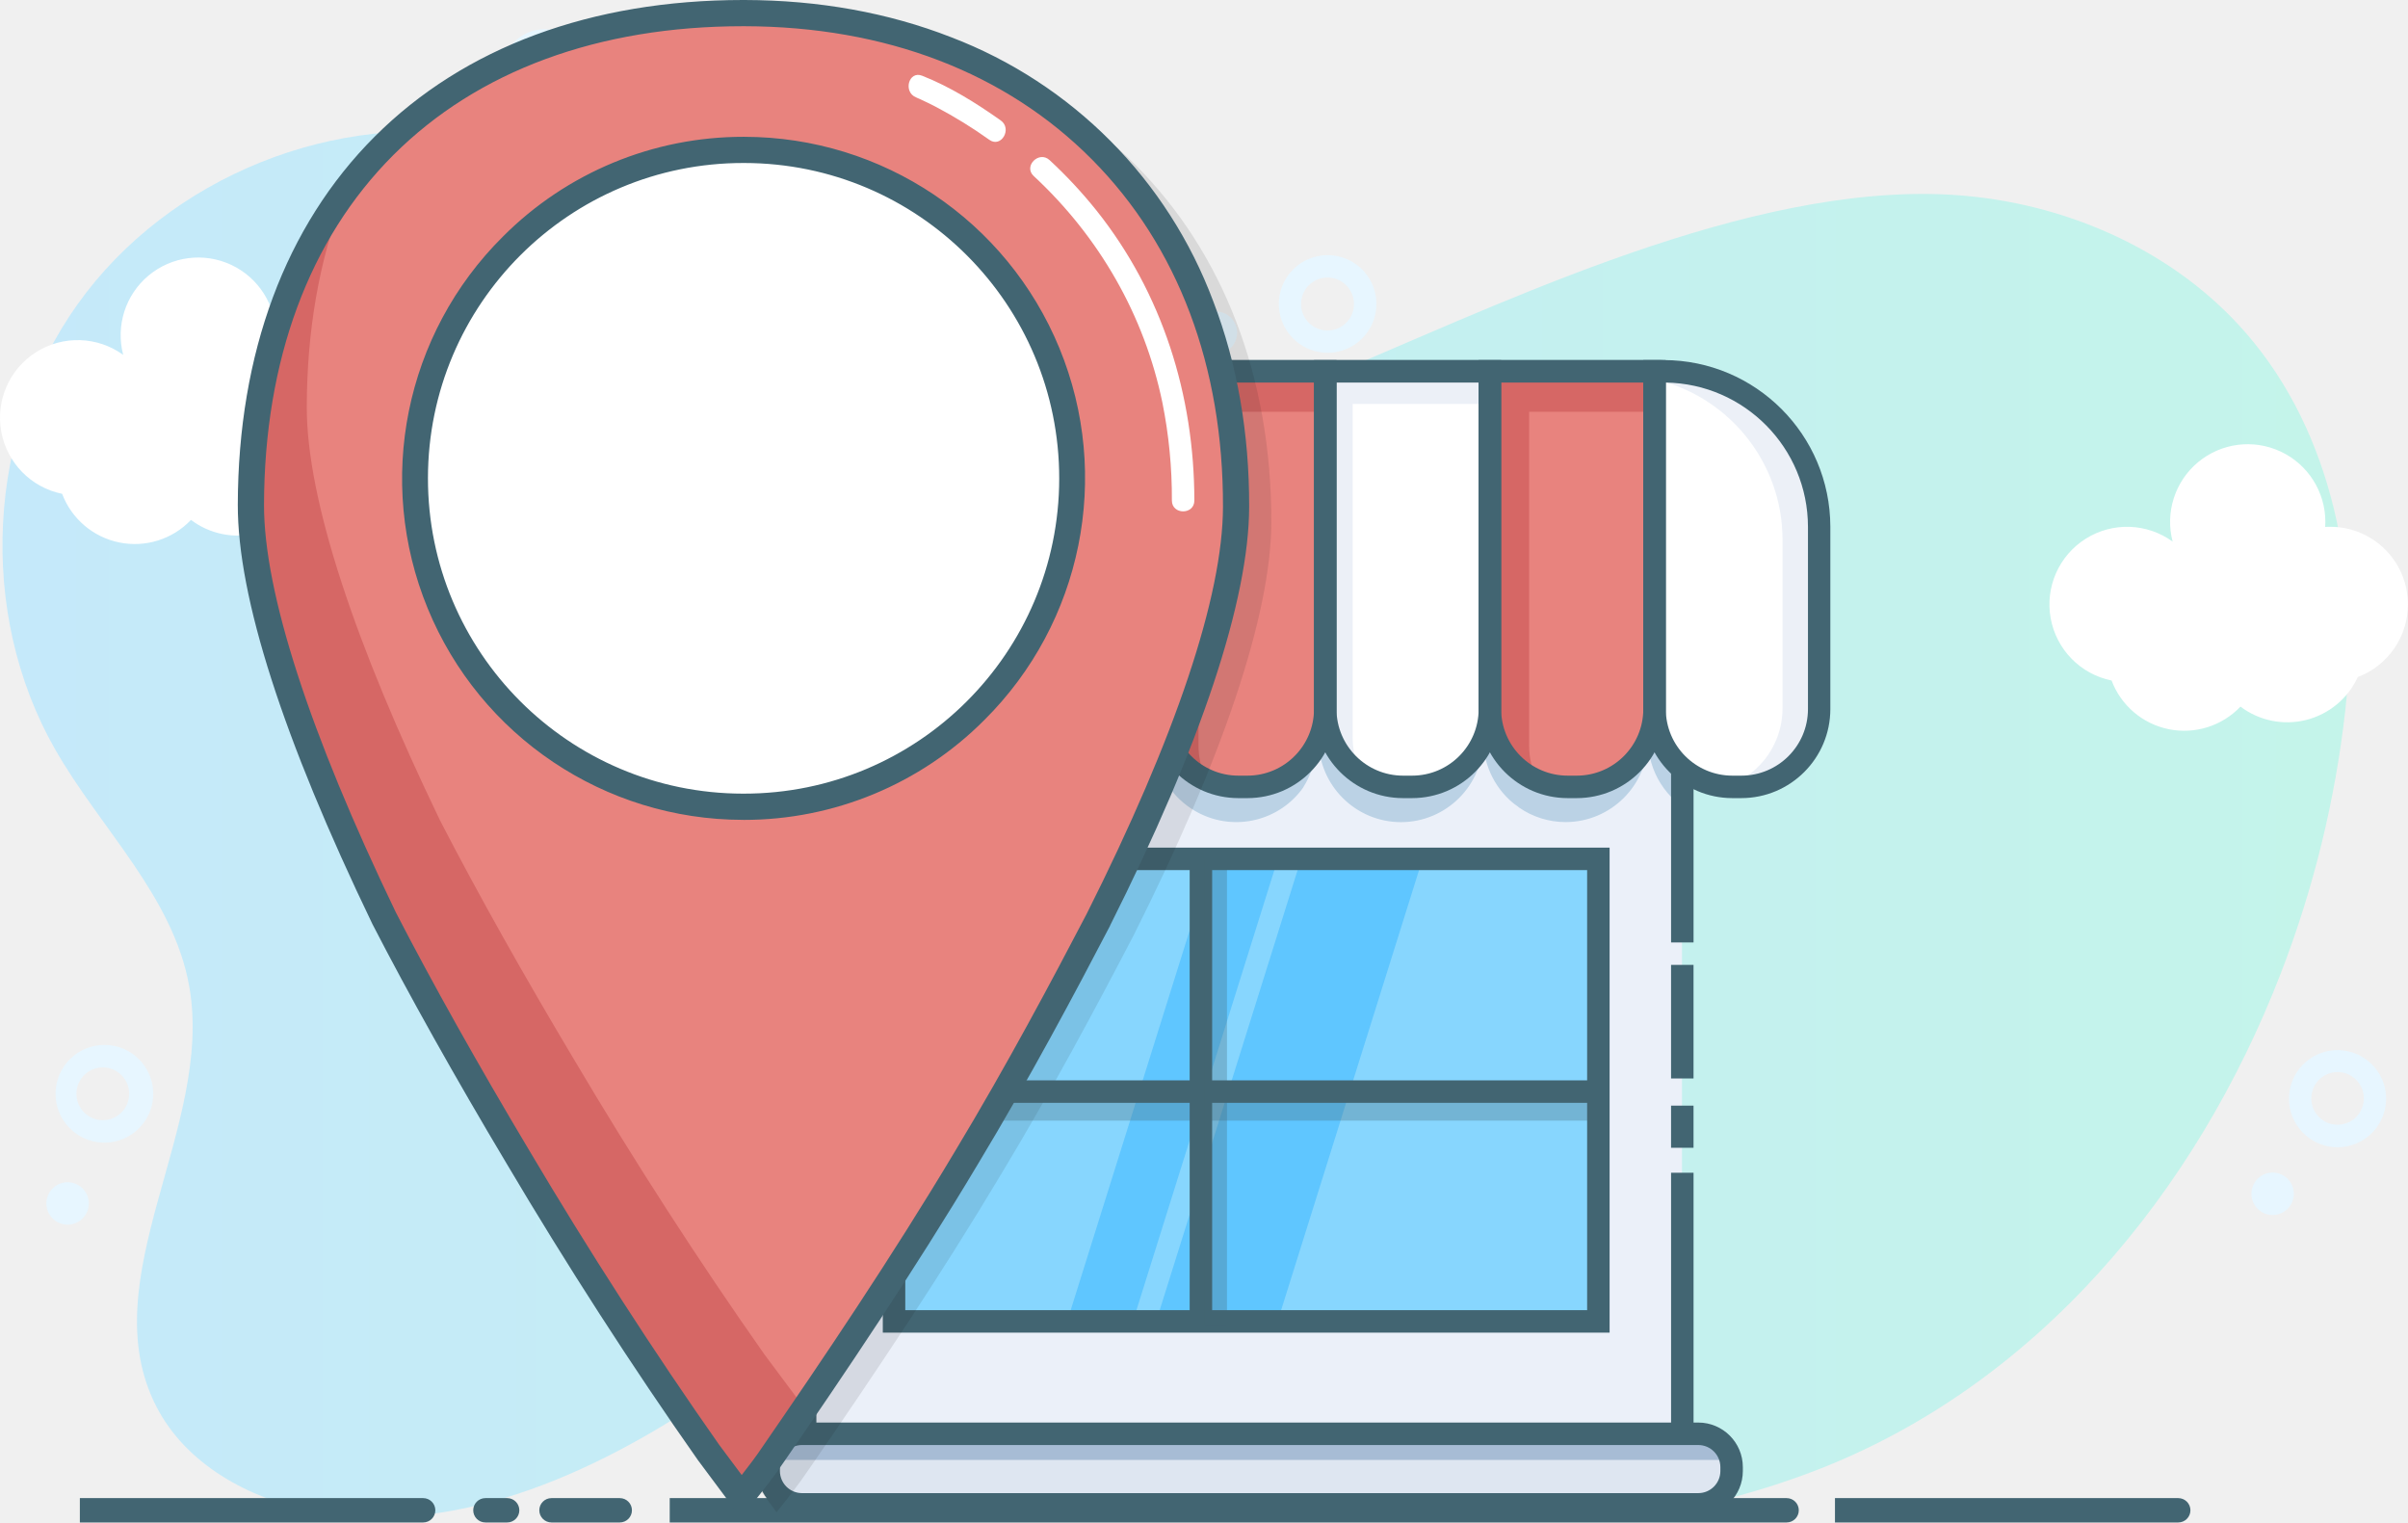
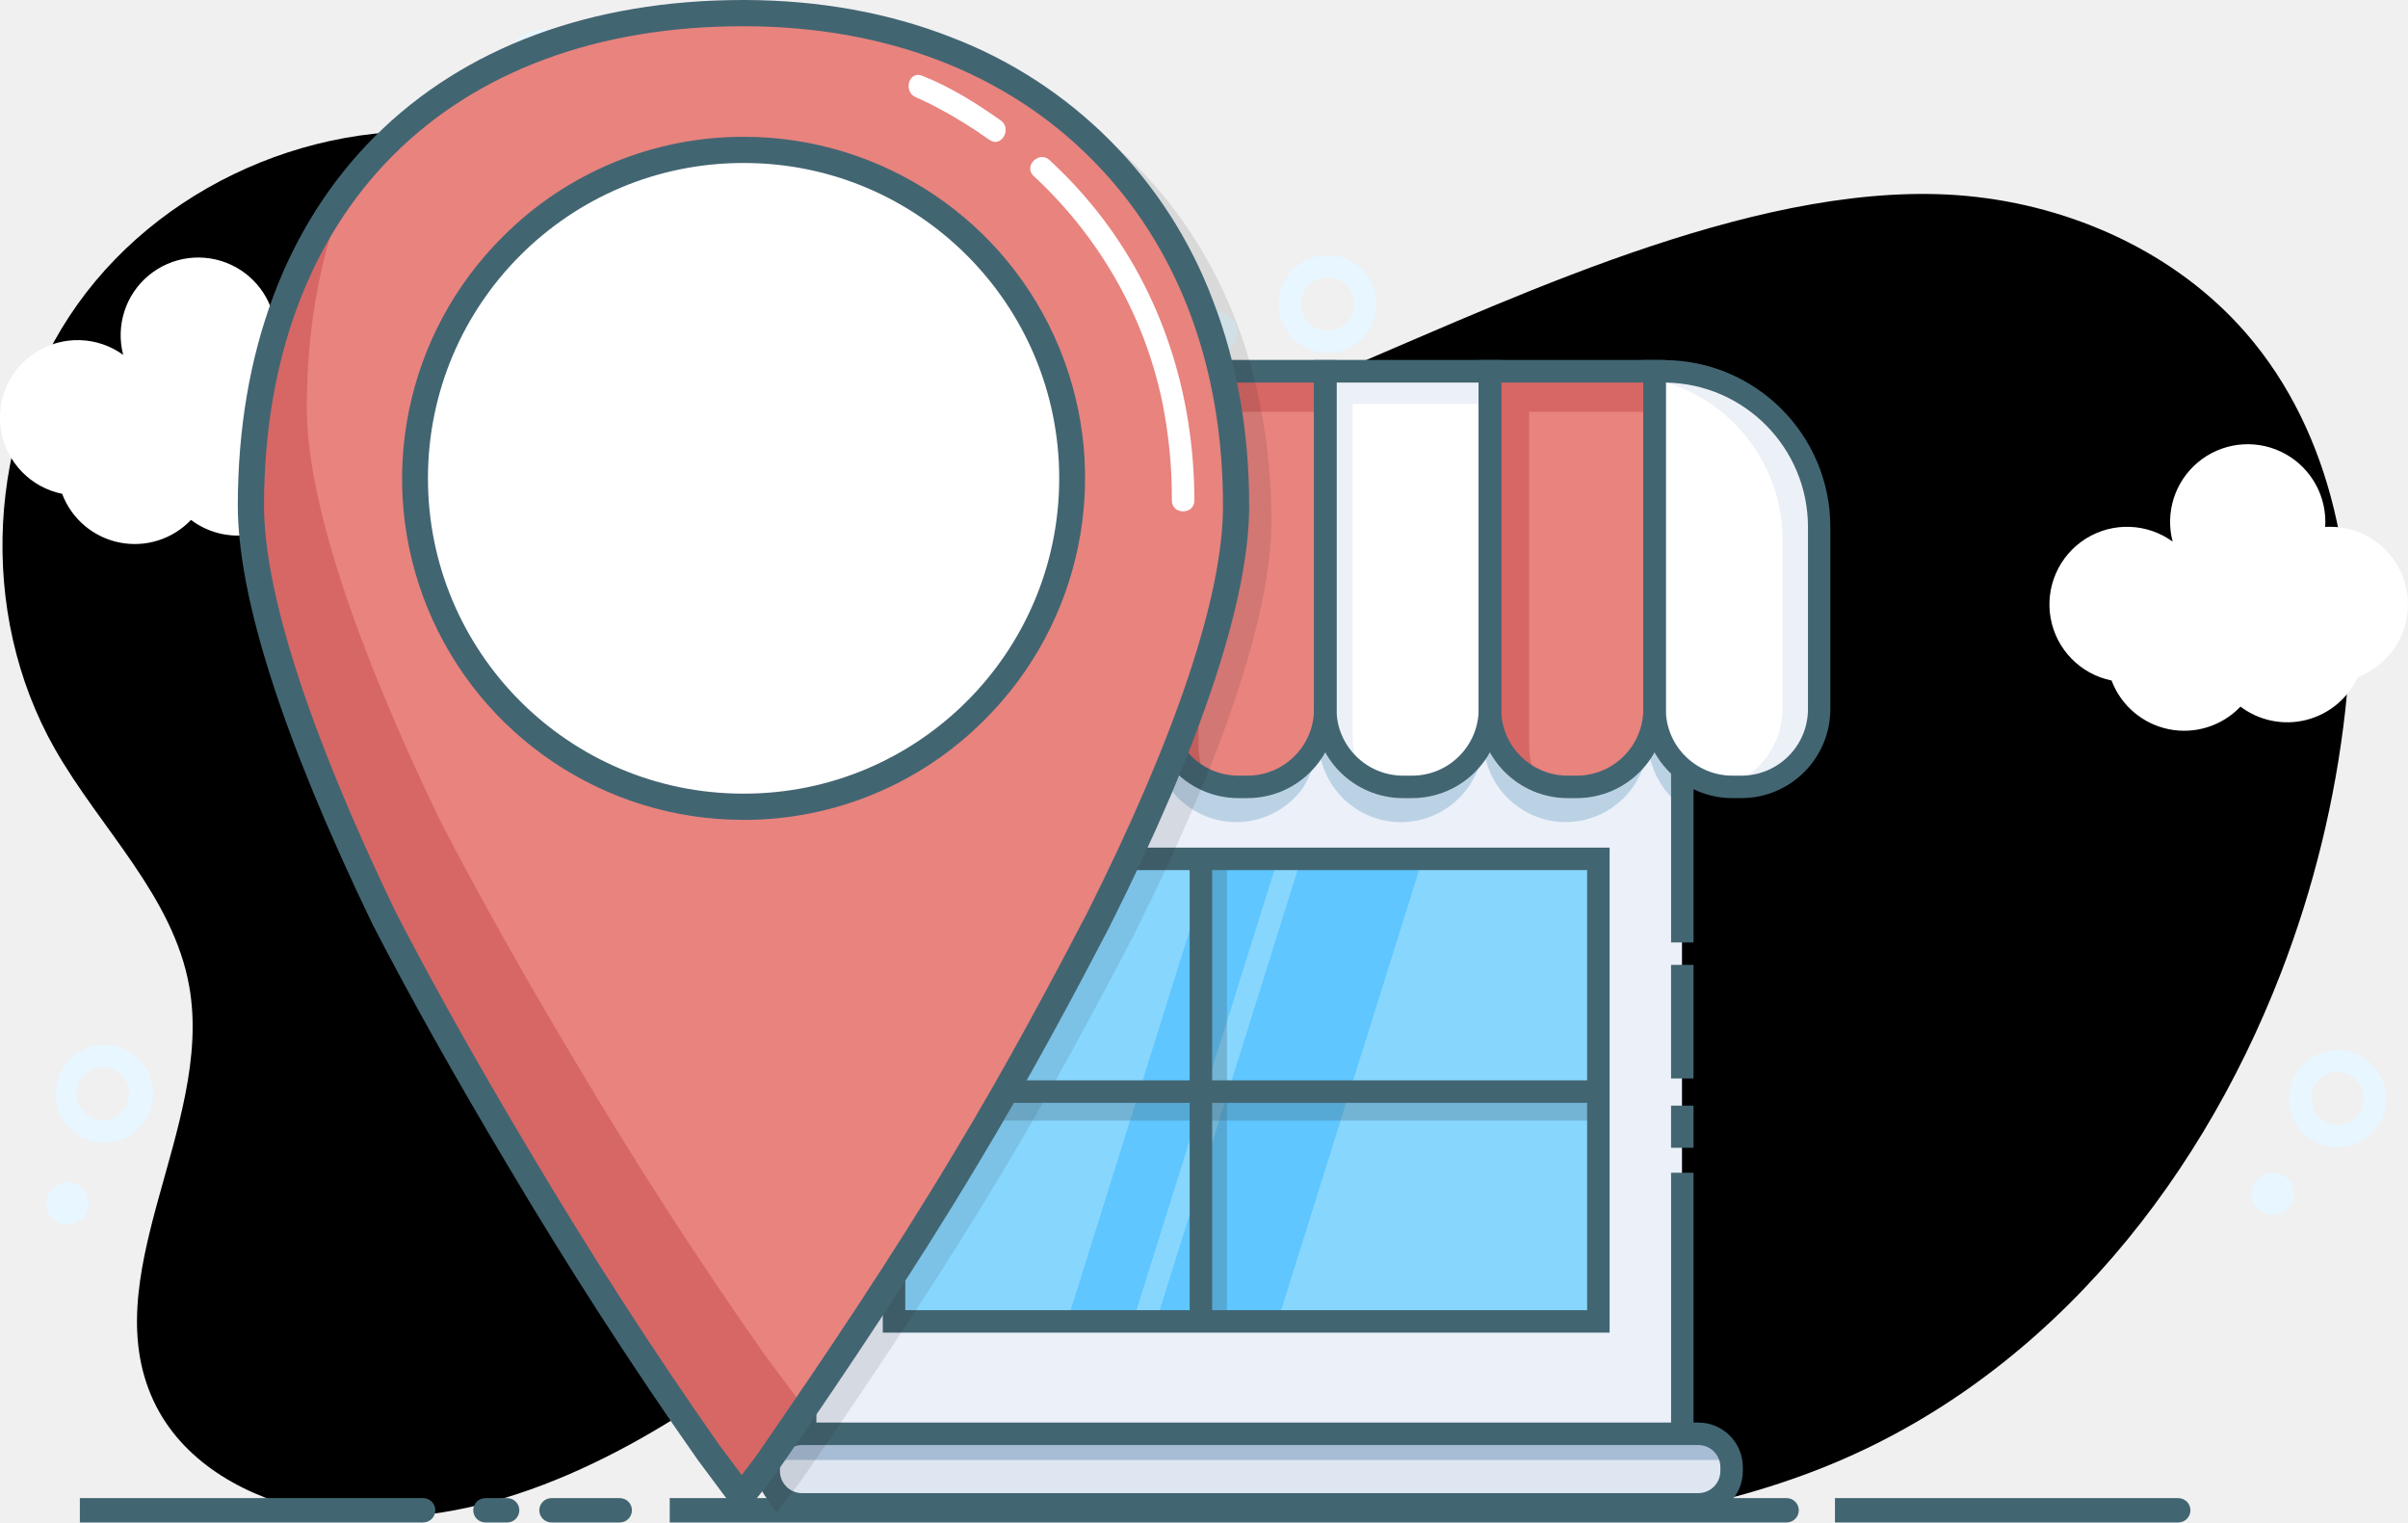
<svg xmlns="http://www.w3.org/2000/svg" viewBox="0 0 1286.04 813.04">
  <defs>
    <style>.cls-1{fill:url(#linear-gradient);}.cls-2{fill:#e7f6ff;}.cls-3{fill:none;}.cls-19,.cls-4{fill:#426572;}.cls-5{fill:#fff;}.cls-6{fill:#ebf0f9;}.cls-13,.cls-7{opacity:0.5;}.cls-8{fill:#bbd2e5;}.cls-9{fill:#87d6fe;}.cls-10{fill:#37b5ff;}.cls-11{fill:#ef4f43;}.cls-12{fill:#e8837e;}.cls-13{fill:#d9e2ef;}.cls-14{fill:#dd3e3a;}.cls-15{fill:#d66765;}.cls-16{fill:#dee6f1;}.cls-17{fill:#a7bcd5;}.cls-18{fill:#070707;opacity:0.1;}.cls-19{opacity:0.3;}</style>
    <linearGradient id="linear-gradient" x1="1.32" y1="441.3" x2="1254.6" y2="441.3" gradientUnits="userSpaceOnUse">
-       <stop offset="0" stop-color="#c5e9fa" />
-       <stop offset="1" stop-color="#c4f4ea" />
+       <stop offset="0" stopColor="#c5e9fa" />
+       <stop offset="1" stopColor="#c4f4ea" />
    </linearGradient>
  </defs>
  <g id="Layer_2" data-name="Layer 2">
    <g id="Layer_1-2" data-name="Layer 1">
      <path class="cls-1" d="M1218.18,519.57c-45.45,117.68-130.9,220.78-249.59,266.09a431.14,431.14,0,0,1-47.21,14.95C836.7,822.2,744.06,814.69,666,775.35c-33.13-16.71-63.34-38.79-96.59-55.26S498.19,692.84,462,701c-31.16,7-57.45,27.06-83.92,44.93-62.4,42.13-137.43,75.47-211.32,61-34-6.65-67.48-25.07-83.27-55.86-34.9-68.07,30.92-149,17.59-224.28C92.54,478.58,53.57,442.5,29.35,400c-41.44-72.73-36.53-169.34,12.06-237.5S179.74,58.19,262,73.65C362.31,92.51,438.15,177.4,535.69,207.44c61,18.77,127.23,13.17,185.49-11.55,94.13-39.95,223.45-101.22,329.38-91.24,56.33,5.31,111.58,30.31,148.76,73,47,53.89,61.09,130.4,53.25,201.46A563.35,563.35,0,0,1,1218.18,519.57Z" />
      <path class="cls-2" d="M1248.42,612.65a26.3,26.3,0,0,1-6.2-.75,25.94,25.94,0,1,1,6.2.75Zm0-40.18a14.09,14.09,0,0,0-3.32,27.77h0a14.08,14.08,0,1,0,3.32-27.77Z" />
      <circle class="cls-2" cx="1213.76" cy="637.51" r="11.33" transform="translate(308.16 1666.84) rotate(-76.37)" />
      <path class="cls-2" d="M55.19,610.18a26.09,26.09,0,1,1,1.14,0Zm0-40.17H54.6a14.09,14.09,0,1,0,.61,0Z" />
      <circle class="cls-2" cx="36.08" cy="642.65" r="11.33" transform="translate(-27.64 2.15) rotate(-2.47)" />
      <path class="cls-2" d="M709.08,188.38A26.06,26.06,0,1,1,724,183.66,26.07,26.07,0,0,1,709.08,188.38ZM709,148.21a14.14,14.14,0,1,0,2.47.22A14.17,14.17,0,0,0,709,148.21Z" />
      <circle class="cls-2" cx="649.4" cy="177.7" r="11.33" transform="translate(15.66 405.03) rotate(-35.04)" />
      <rect class="cls-3" x="713.36" y="175.25" width="44.48" height="44.48" />
      <rect class="cls-3" x="713.36" y="175.25" width="44.48" height="44.48" />
      <path class="cls-4" d="M839.66,794.24" />
      <path class="cls-5" d="M1286,322.77a41.46,41.46,0,0,0-41.46-41.46c-.92,0-1.83,0-2.73.09.06-.9.09-1.81.09-2.73a41.46,41.46,0,1,0-81.56,10.54,41.46,41.46,0,1,0-32.61,74.19,41.46,41.46,0,0,0,68.84,13.94,41.46,41.46,0,0,0,62.66-15.8A41.47,41.47,0,0,0,1286,322.77Z" />
      <path class="cls-5" d="M191.45,223.07A41.46,41.46,0,0,0,150,181.61c-.92,0-1.83,0-2.73.09.06-.9.09-1.81.09-2.73A41.46,41.46,0,1,0,65.8,189.51,41.46,41.46,0,1,0,33.18,263.7,41.46,41.46,0,0,0,102,277.64a41.46,41.46,0,0,0,62.66-15.8A41.47,41.47,0,0,0,191.45,223.07Z" />
      <path class="cls-4" d="M954.18,813H357.68V800h596.5a6.5,6.5,0,0,1,0,13Z" />
      <path class="cls-4" d="M331,813H294.53a6.5,6.5,0,0,1,0-13H331a6.5,6.5,0,1,1,0,13Z" />
      <path class="cls-4" d="M270.86,813H259.24a6.5,6.5,0,0,1,0-13h11.62a6.5,6.5,0,0,1,0,13Z" />
      <path class="cls-4" d="M1163.34,813H980V800h183.34a6.5,6.5,0,0,1,0,13Z" />
      <path class="cls-4" d="M226,813H42.65V800H226a6.5,6.5,0,1,1,0,13Z" />
      <path class="cls-2" d="M291,61.85a23.12,23.12,0,1,1,23.12-23.12A23.15,23.15,0,0,1,291,61.85Zm0-34.25a11.12,11.12,0,1,0,11.12,11.13A11.14,11.14,0,0,0,291,27.6Z" />
      <circle class="cls-2" cx="340.16" cy="57.17" r="9.66" />
      <rect class="cls-6" x="429.85" y="200.93" width="468.45" height="578.68" rx="12" ry="12" />
      <g class="cls-7">
        <path class="cls-8" d="M480.27,561.42v21.22c-6.14,19.53-15.79,42.36-28.46,67.56-5.21,10-10.8,20.55-16.77,31.39,4.08-6.88,8-13.76,11.8-20.53-4.42,8.39-9.1,17.09-14,25.95v-33q.74-1.38,1.47-2.76c-.49.87-1,1.74-1.47,2.61v-1.22q3.31-6.24,6.43-12.25c13.76-27.36,24-51.94,30-72.52C472.95,565.82,476.63,563.65,480.27,561.42Z" />
      </g>
      <rect class="cls-9" x="478.18" y="459.28" width="376.16" height="247.05" />
      <g class="cls-7">
        <polygon class="cls-10" points="682.27 459.29 604.84 706.33 569.72 706.33 647.15 459.29 682.27 459.29" />
        <polygon class="cls-10" points="759.55 459.29 682.11 706.33 617.26 706.33 694.69 459.29 759.55 459.29" />
      </g>
      <path class="cls-8" d="M900.39,222.08v209c-.24-.19-.47-.39-.7-.59a43.69,43.69,0,0,1-4-3.94c-.24-.26-.47-.52-.7-.78v2.16A44.15,44.15,0,0,1,881.82,407a43.41,43.41,0,0,1-1.67-12,44.1,44.1,0,0,1-44,44,43.69,43.69,0,0,1-24.84-7.75q-1.36-1.09-2.62-2.3c.5.53,1,1,1.56,1.54a44,44,0,0,1-18.05-35.45,44.1,44.1,0,0,1-44,44,44.09,44.09,0,0,1-44-44,43.48,43.48,0,0,1-1,9.15c-.24-1-.45-2.08-.6-3.14a43.56,43.56,0,0,1-6.53,19.33l0,.07a43.82,43.82,0,0,1-55.92,13.66,44.35,44.35,0,0,1-23-30.31h0a43.71,43.71,0,0,1-.89-8.76,43.71,43.71,0,0,1-.89,8.76h0a44,44,0,0,1-78.9,16.64l0-.07a43.59,43.59,0,0,1-6.7-23.25,43.82,43.82,0,0,1-.51,6.66,43.71,43.71,0,0,1-.89-8.76,43.56,43.56,0,0,1-.31,5.16h0A44.12,44.12,0,0,1,484.46,439a43.58,43.58,0,0,1-20.1-4.89,44.54,44.54,0,0,1-15.72-13.66l0-.07a43.48,43.48,0,0,1-6-15.46c-.13.7-.27,1.4-.43,2.08a43.41,43.41,0,0,1-1.67-12,43.64,43.64,0,0,1-8.54,26l-.7.93a41.7,41.7,0,0,1-4,4.49v-202c1.55-.57,3.12-1.09,4.72-1.56l1.53-.44c2.07-.59,4.18-1.1,6.32-1.53v-1.17h87.93v19h4.19V220.61h-2.09v-.84H615v14.8h.7v-14.8H702.2v19h5.58V220.61h-3.49v-.84H878.06v1.17l2.09.45v17.36h4.19v-16.3A84.86,84.86,0,0,1,895,226.19l.7.3c1.36.59,2.7,1.21,4,1.88v-.22a8.39,8.39,0,0,0-4-7.15l-.06,0h.06C897.27,221.3,898.84,221.66,900.39,222.08Z" />
      <path class="cls-4" d="M886.47,783H442a18,18,0,0,1-18-18V210.28a18,18,0,0,1,18-18H886.47a18,18,0,0,1,18,18v293h-12v-293a6,6,0,0,0-6-6H442a6,6,0,0,0-6,6V765a6,6,0,0,0,6,6H886.47a6,6,0,0,0,6-6V626.25h12V765A18,18,0,0,1,886.47,783Z" />
      <path class="cls-5" d="M887.83,200.37h4.89a83,83,0,0,1,83,83v97.35a41.52,41.52,0,0,1-41.52,41.52h-4.89a41.52,41.52,0,0,1-41.52-41.52V200.37A0,0,0,0,1,887.83,200.37Z" />
      <path class="cls-11" d="M445.38,200.37h87.93a0,0,0,0,1,0,0v180.4a41.52,41.52,0,0,1-41.52,41.52H486.9a41.52,41.52,0,0,1-41.52-41.52V200.37A0,0,0,0,1,445.38,200.37Z" />
      <path class="cls-12" d="M618.45,200.37h87.93a0,0,0,0,1,0,0v180.4a41.52,41.52,0,0,1-41.52,41.52H660a41.52,41.52,0,0,1-41.52-41.52V200.37a0,0,0,0,1,0,0Z" />
      <path class="cls-12" d="M798.5,200.37h87.93a0,0,0,0,1,0,0v180.4a41.52,41.52,0,0,1-41.52,41.52H840a41.52,41.52,0,0,1-41.52-41.52V200.37A0,0,0,0,1,798.5,200.37Z" />
      <path class="cls-5" d="M441.89,200.37h4.89a0,0,0,0,1,0,0v180.4a41.52,41.52,0,0,1-41.52,41.52h-4.89a41.52,41.52,0,0,1-41.52-41.52V283.42A83,83,0,0,1,441.89,200.37Z" />
      <path class="cls-13" d="M372.8,288.3v90A44.13,44.13,0,0,0,408,421.42a43.3,43.3,0,0,1-8.72.88,44.1,44.1,0,0,1-44-44v-90a87.93,87.93,0,0,1,87.93-87.93v1.73A88,88,0,0,0,372.8,288.3Z" />
      <path class="cls-13" d="M952,288.3v90a44.13,44.13,0,0,1-35.24,43.09,43.3,43.3,0,0,0,8.72.88,44.1,44.1,0,0,0,44-44v-90a87.93,87.93,0,0,0-87.93-87.93v1.73A88,88,0,0,1,952,288.3Z" />
      <path class="cls-14" d="M464.22,219.91v178a43.47,43.47,0,0,0,4.6,19.51,44,44,0,0,1-21.35-37.65v-178H535.4v18.14Z" />
      <path class="cls-15" d="M640.08,219.91v178a43.47,43.47,0,0,0,4.6,19.51,44,44,0,0,1-21.35-37.65v-178h87.93v18.14Z" />
      <path class="cls-15" d="M816.65,219.91v178a43.47,43.47,0,0,0,4.6,19.51,44,44,0,0,1-21.35-37.65v-178h87.93v18.14Z" />
      <path class="cls-5" d="M533.31,200.37h87.93a0,0,0,0,1,0,0v180.4a41.52,41.52,0,0,1-41.52,41.52h-4.89a41.52,41.52,0,0,1-41.52-41.52V200.37a0,0,0,0,1,0,0Z" />
      <path class="cls-13" d="M548,215.72v178a43.47,43.47,0,0,0,4.6,19.51,44,44,0,0,1-21.35-37.65v-178h87.93v18.14Z" />
      <path class="cls-5" d="M707.78,200.37h87.93a0,0,0,0,1,0,0v180.4a41.52,41.52,0,0,1-41.52,41.52H749.3a41.52,41.52,0,0,1-41.52-41.52V200.37a0,0,0,0,1,0,0Z" />
      <path class="cls-13" d="M722.43,215.72v178a43.47,43.47,0,0,0,4.6,19.51,44,44,0,0,1-21.35-37.65v-178h87.93v18.14Z" />
      <path class="cls-4" d="M402.46,426.2h-4.89A47.58,47.58,0,0,1,350,378.68V281.33a89.15,89.15,0,0,1,89-89H450v186.4A47.58,47.58,0,0,1,402.46,426.2ZM438,204.29a77.14,77.14,0,0,0-75.93,77v97.35a35.56,35.56,0,0,0,35.52,35.52h4.89A35.56,35.56,0,0,0,438,378.68Z" />
      <path class="cls-4" d="M490.39,426.2H485.5A47.58,47.58,0,0,1,438,378.68V192.28h99.93v186.4A47.58,47.58,0,0,1,490.39,426.2ZM450,204.28v174.4A35.56,35.56,0,0,0,485.5,414.2h4.89a35.56,35.56,0,0,0,35.52-35.52V204.28Z" />
      <path class="cls-4" d="M578.32,426.2h-4.89a47.58,47.58,0,0,1-47.52-47.52V192.28h99.93v186.4A47.58,47.58,0,0,1,578.32,426.2ZM537.91,204.28v174.4a35.56,35.56,0,0,0,35.52,35.52h4.89a35.56,35.56,0,0,0,35.52-35.52V204.28Z" />
      <path class="cls-4" d="M666.26,426.2h-4.89a47.58,47.58,0,0,1-47.52-47.52V192.28h99.93v186.4A47.58,47.58,0,0,1,666.26,426.2ZM625.85,204.28v174.4a35.56,35.56,0,0,0,35.52,35.52h4.89a35.56,35.56,0,0,0,35.52-35.52V204.28Z" />
      <path class="cls-4" d="M754.19,426.2H749.3a47.58,47.58,0,0,1-47.52-47.52V192.28h99.93v186.4A47.58,47.58,0,0,1,754.19,426.2ZM713.78,204.28v174.4A35.56,35.56,0,0,0,749.3,414.2h4.89a35.56,35.56,0,0,0,35.52-35.52V204.28Z" />
      <path class="cls-4" d="M842.12,426.2h-4.89a47.58,47.58,0,0,1-47.52-47.52V192.28h99.93v186.4A47.58,47.58,0,0,1,842.12,426.2ZM801.71,204.28v174.4a35.56,35.56,0,0,0,35.52,35.52h4.89a35.56,35.56,0,0,0,35.52-35.52V204.28Z" />
      <path class="cls-4" d="M930.05,426.2h-4.89a47.58,47.58,0,0,1-47.52-47.52V192.28h10.89a89.15,89.15,0,0,1,89,89v97.35A47.58,47.58,0,0,1,930.05,426.2ZM889.65,204.29V378.68a35.56,35.56,0,0,0,35.52,35.52h4.89a35.56,35.56,0,0,0,35.52-35.52V281.33A77.14,77.14,0,0,0,889.65,204.29Z" />
      <path class="cls-5" d="M509.12,242.24V282c0,3.86,6,3.87,6,0V242.24c0-3.86-6-3.87-6,0Z" />
      <path class="cls-5" d="M509.12,294.59v16.05c0,3.86,6,3.87,6,0V294.59c0-3.86-6-3.87-6,0Z" />
      <rect class="cls-16" x="409.09" y="764.96" width="514.28" height="37.69" rx="17.8" ry="17.8" />
      <path class="cls-17" d="M421.45,767.75H913.32a11.2,11.2,0,0,1,11.2,11.2v.66a0,0,0,0,1,0,0H410.24a0,0,0,0,1,0,0V779a11.2,11.2,0,0,1,11.2-11.2Z" />
      <path class="cls-4" d="M907,809.34H428.34a23.82,23.82,0,0,1-23.8-23.8v-2.09a23.82,23.82,0,0,1,23.8-23.8H907a23.82,23.82,0,0,1,23.8,23.8v2.09A23.82,23.82,0,0,1,907,809.34ZM428.34,771.65a11.81,11.81,0,0,0-11.8,11.8v2.09a11.81,11.81,0,0,0,11.8,11.8H907a11.81,11.81,0,0,0,11.8-11.8v-2.09a11.81,11.81,0,0,0-11.8-11.8Z" />
      <path class="cls-4" d="M859.64,711.64H471.48v-259H859.64Zm-376.16-12H847.64v-235H483.48Z" />
      <path class="cls-18" d="M416.42,15.36C254.18,15,153.12,117.1,152.77,277.87c-.11,49.68,26,127.2,71.14,220.84C244.29,538.22,269,582.11,295.26,626c32,54.13,67,108.29,102,158.05l17.48,23.44c5.86-7.31,11.72-14.61,17.59-23.36,35.2-51.07,70.38-103.61,102.64-157.61,26.42-43.8,49.89-87.58,70.43-127,47-93.44,73.45-170.84,73.56-220.52C679.26,122.62,574.27,15.7,416.42,15.36Zm-.91,423.83C319,439,240.29,359.91,240.5,263.43s79.3-175.21,175.76-175,175.21,79.3,175,175.76S512,439.4,415.5,439.19Z" />
      <path class="cls-5" d="M570.81,252.32c-.21,96.49-79.31,175.22-175.77,175-83.54-.18-153.81-59.52-171-138.11a174.31,174.31,0,0,1-2.62-30.58c.21-96.45,79.31-175.21,175.76-175,83.42.18,153.6,59.37,170.92,137.74a.4.4,0,0,0,0,.13A174.18,174.18,0,0,1,570.81,252.32Z" />
      <path class="cls-12" d="M397.7,5.7c-162.23-.35-263.3,101.74-263.64,262.51-.11,49.68,26,127.2,71.14,220.84,20.37,39.52,45.12,83.41,71.34,127.32,32,54.13,67,108.29,102,158.05L396,797.85c5.86-7.31,11.72-14.61,17.59-23.36,35.2-51.07,70.38-103.61,102.64-157.61,26.42-43.8,49.89-87.58,70.43-127,47-93.44,73.45-170.84,73.56-220.52C660.55,113,555.55,6,397.7,5.7Zm-.91,423.83c-96.46-.21-175.21-79.28-175-175.76s79.3-175.21,175.76-175,175.21,79.3,175,175.76S493.25,429.74,396.79,429.53Z" />
      <path class="cls-15" d="M576.54,513.19c-18,34.21-38.16,71-60.37,107.82-32.25,54-67.44,106.53-102.63,157.6-5.86,8.76-11.72,16-17.6,23.37l-17.48-23.44c-35-49.76-69.93-103.92-102-158-26.24-43.92-51-87.81-71.35-127.32C160,399.54,133.9,322,134,272.33c.14-66.34,17.44-122.67,49.11-166C170.58,139,163.93,176.2,163.84,217.21c-.11,49.68,26,127.21,71.14,220.84,20.38,39.51,45.12,83.4,71.35,127.32,32,54.12,67,108.28,102,158l17.48,23.44c5.87-7.32,11.73-14.61,17.6-23.37,35.19-51.06,70.38-103.61,102.63-157.6C556.67,548.23,566.83,530.56,576.54,513.19Z" />
      <path class="cls-4" d="M395.75,810.59l-23-30.85c-35-49.78-70.36-104.59-102.26-158.51-27.35-45.78-52.09-89.94-71.54-127.67l-.08-.17C151.08,394.23,126.91,318.9,127,269.5c.17-80.95,25.47-148.93,73.17-196.61S315.87,0,396.83,0h.84c39.66.08,76.73,6.76,110.19,19.83A241.6,241.6,0,0,1,648,161c12.79,33.39,19.23,70.27,19.14,109.64-.11,49.85-25.8,127.19-74.3,223.65l0,.09c-18.28,35.09-42.83,81.28-70.65,127.39C487.7,679.49,450.82,734,419.3,779.76c-5.9,8.81-11.87,16.26-17.65,23.47Zm-11.62-39,12,16.08c3.91-5,7.73-10,11.59-15.79,31.45-45.63,68.17-99.93,102.45-157.3,27.62-45.79,52-91.71,70.21-126.61,47.51-94.5,72.68-169.66,72.78-217.35.16-75-24-139.12-69.9-185.39C537.2,38.79,473,14.16,397.64,14h-.81C319.66,14,255.1,37.78,210.08,82.79S141.18,192.36,141,269.52c-.1,46.6,24.25,121.88,70.41,217.7,19.32,37.46,43.9,81.32,71.09,126.85C314.23,667.68,349.36,722.15,384.14,771.61Zm13-333.78h-.4A182.17,182.17,0,0,1,268.58,126.35,181.1,181.1,0,0,1,397.11,73.06h.4A182.18,182.18,0,0,1,525.66,384.54,181.09,181.09,0,0,1,397.13,437.83Zm-.37-14h.37a168.38,168.38,0,0,0,.36-336.77h-.37a168.38,168.38,0,0,0-.36,336.77Z" />
      <path class="cls-5" d="M552.08,94c34.91,32.41,59.08,74.3,68.73,121.05a259.15,259.15,0,0,1,5.06,52.23c0,7.72,12,7.73,12,0-.06-56.28-17.08-110.73-52.31-154.92a245.8,245.8,0,0,0-25-26.85c-5.65-5.25-14.16,3.22-8.49,8.49Z" />
      <path class="cls-5" d="M489.25,52l.7.29c-1.92-.77,1,.45,1.44.65,2.93,1.33,5.81,2.76,8.66,4.24a247,247,0,0,1,28.36,17.5c6.31,4.47,12.32-5.93,6.06-10.36-13.07-9.26-27.07-18-42-23.89-7.18-2.84-10.3,8.76-3.19,11.57Z" />
      <rect class="cls-4" x="635.37" y="458.44" width="12" height="248.96" />
      <rect class="cls-4" x="538.3" y="576.92" width="315.57" height="12" />
      <rect class="cls-19" x="533.54" y="586.43" width="320.32" height="12" />
      <rect class="cls-19" x="643.3" y="458.44" width="12" height="248.96" />
      <rect class="cls-4" x="892.46" y="590.42" width="12" height="22.5" />
      <rect class="cls-4" x="892.46" y="515.25" width="12" height="60.66" />
    </g>
  </g>
</svg>
